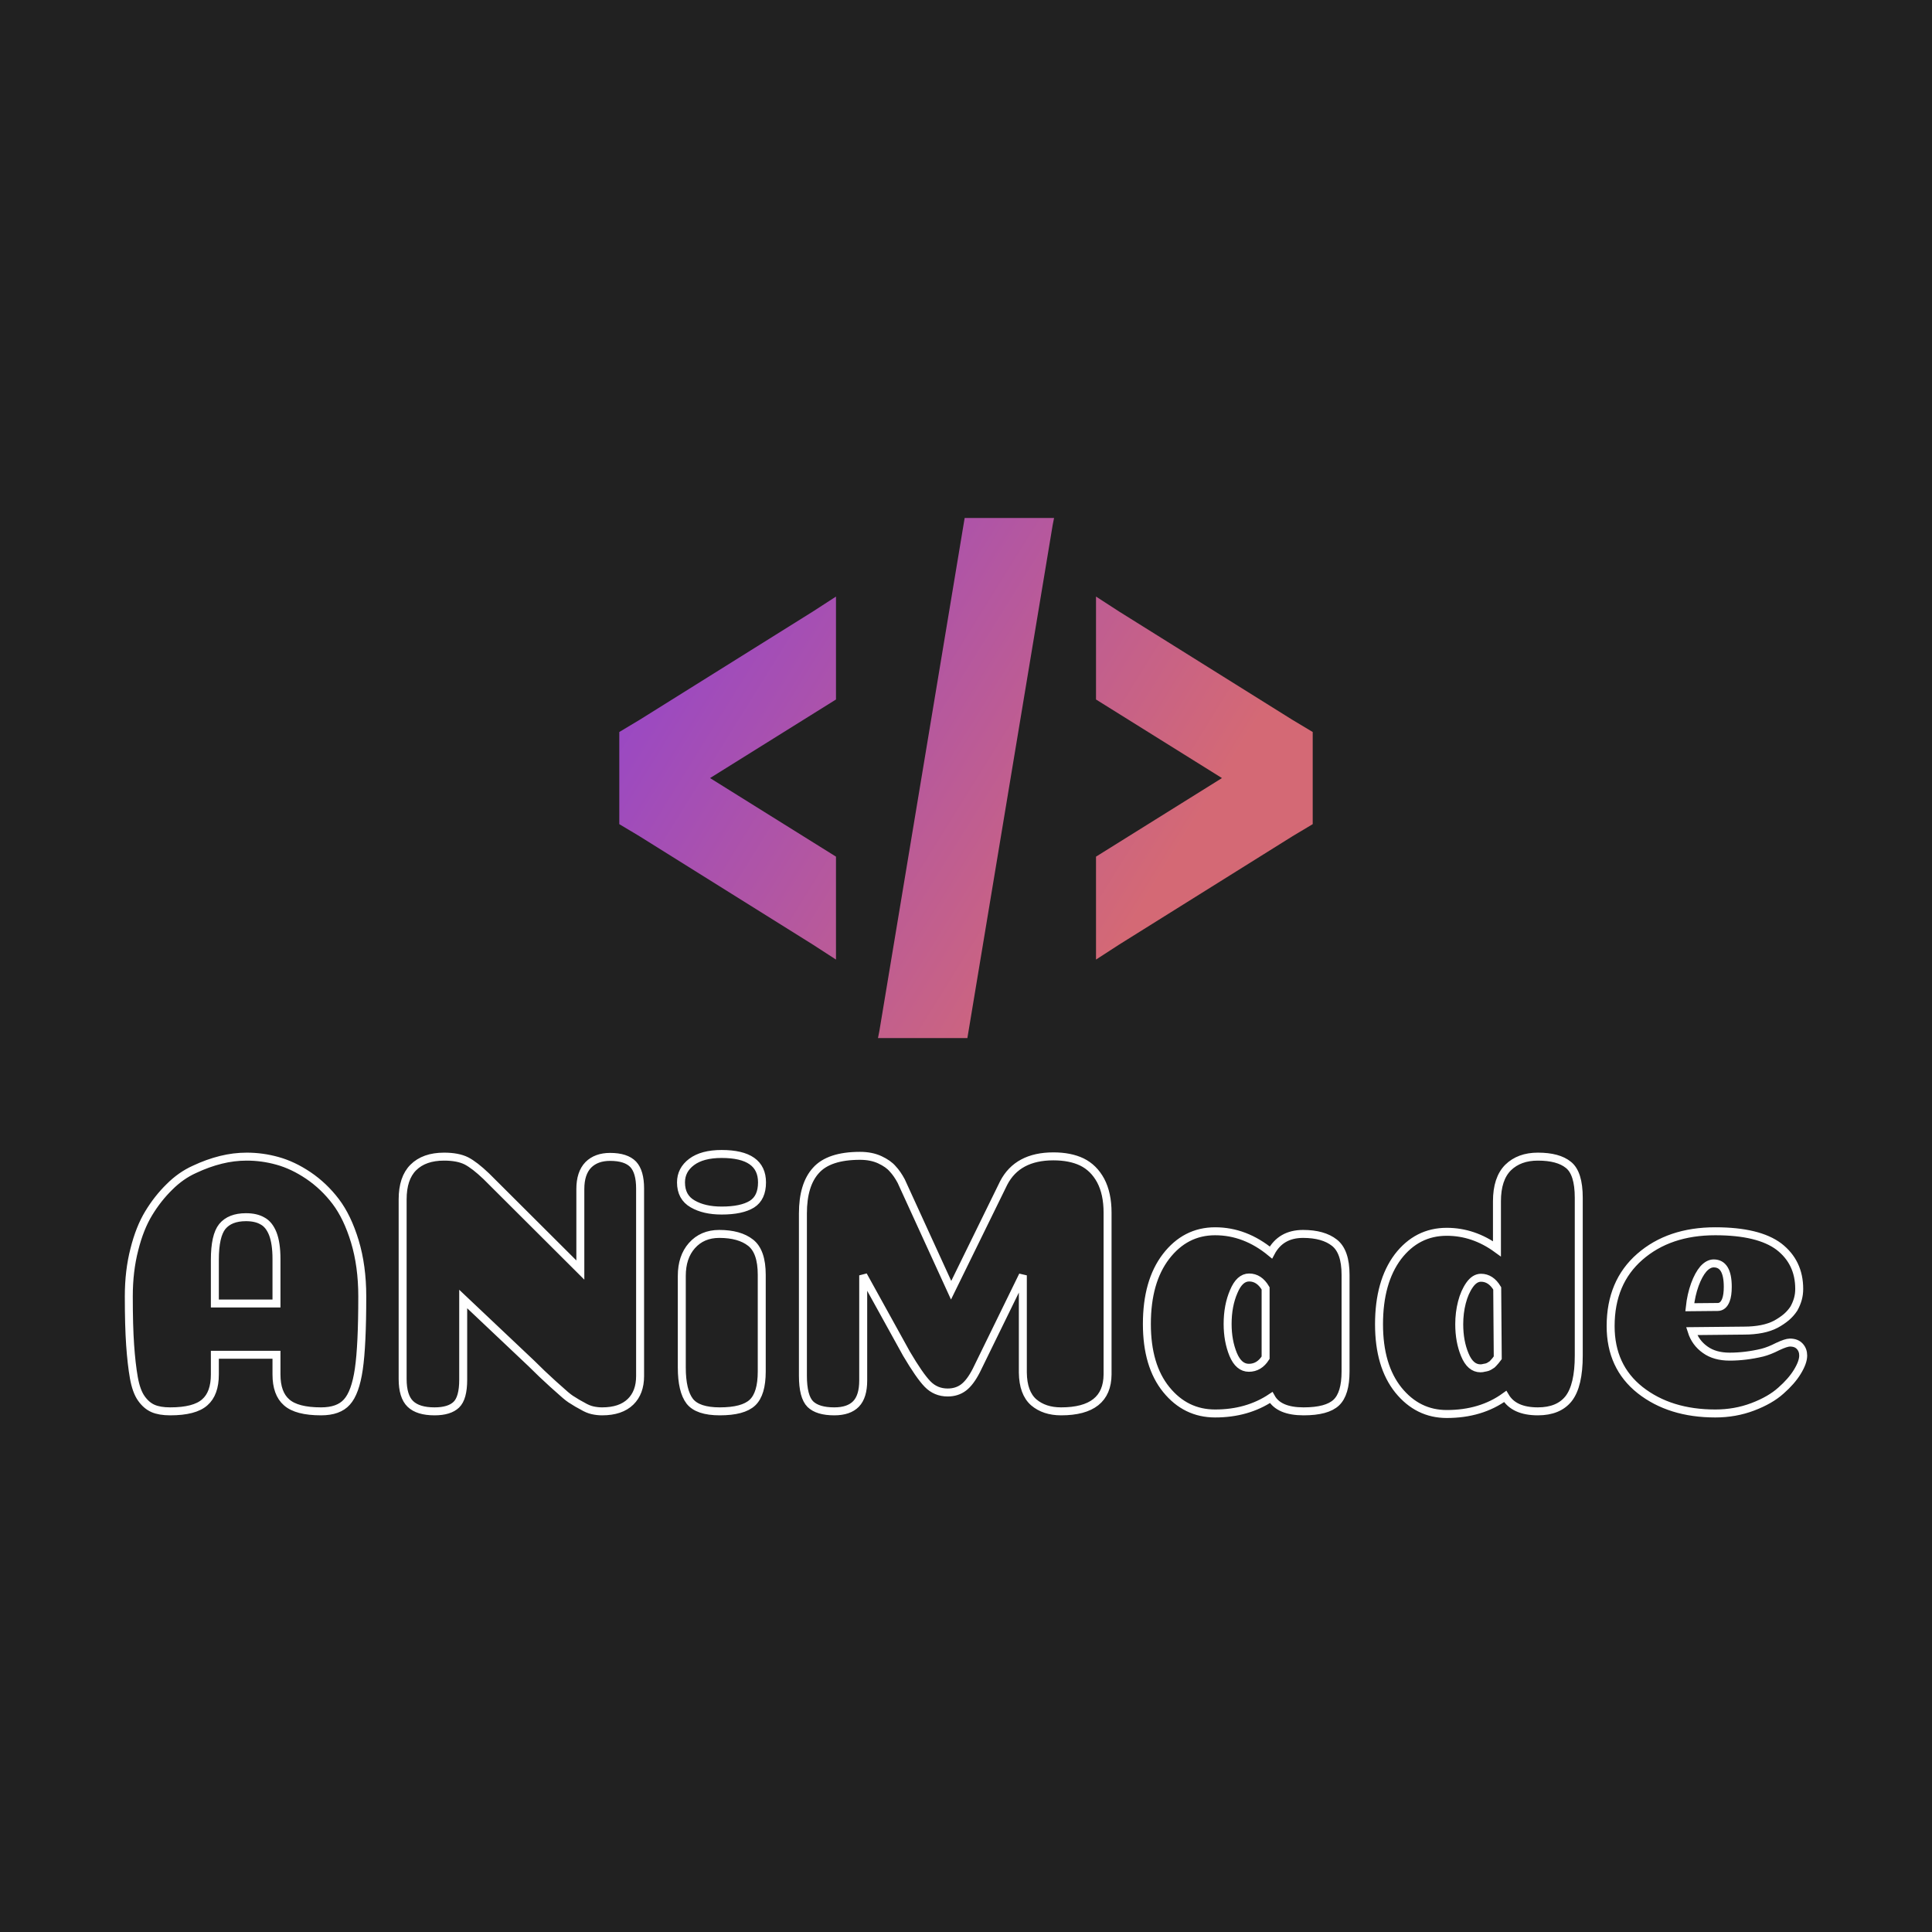
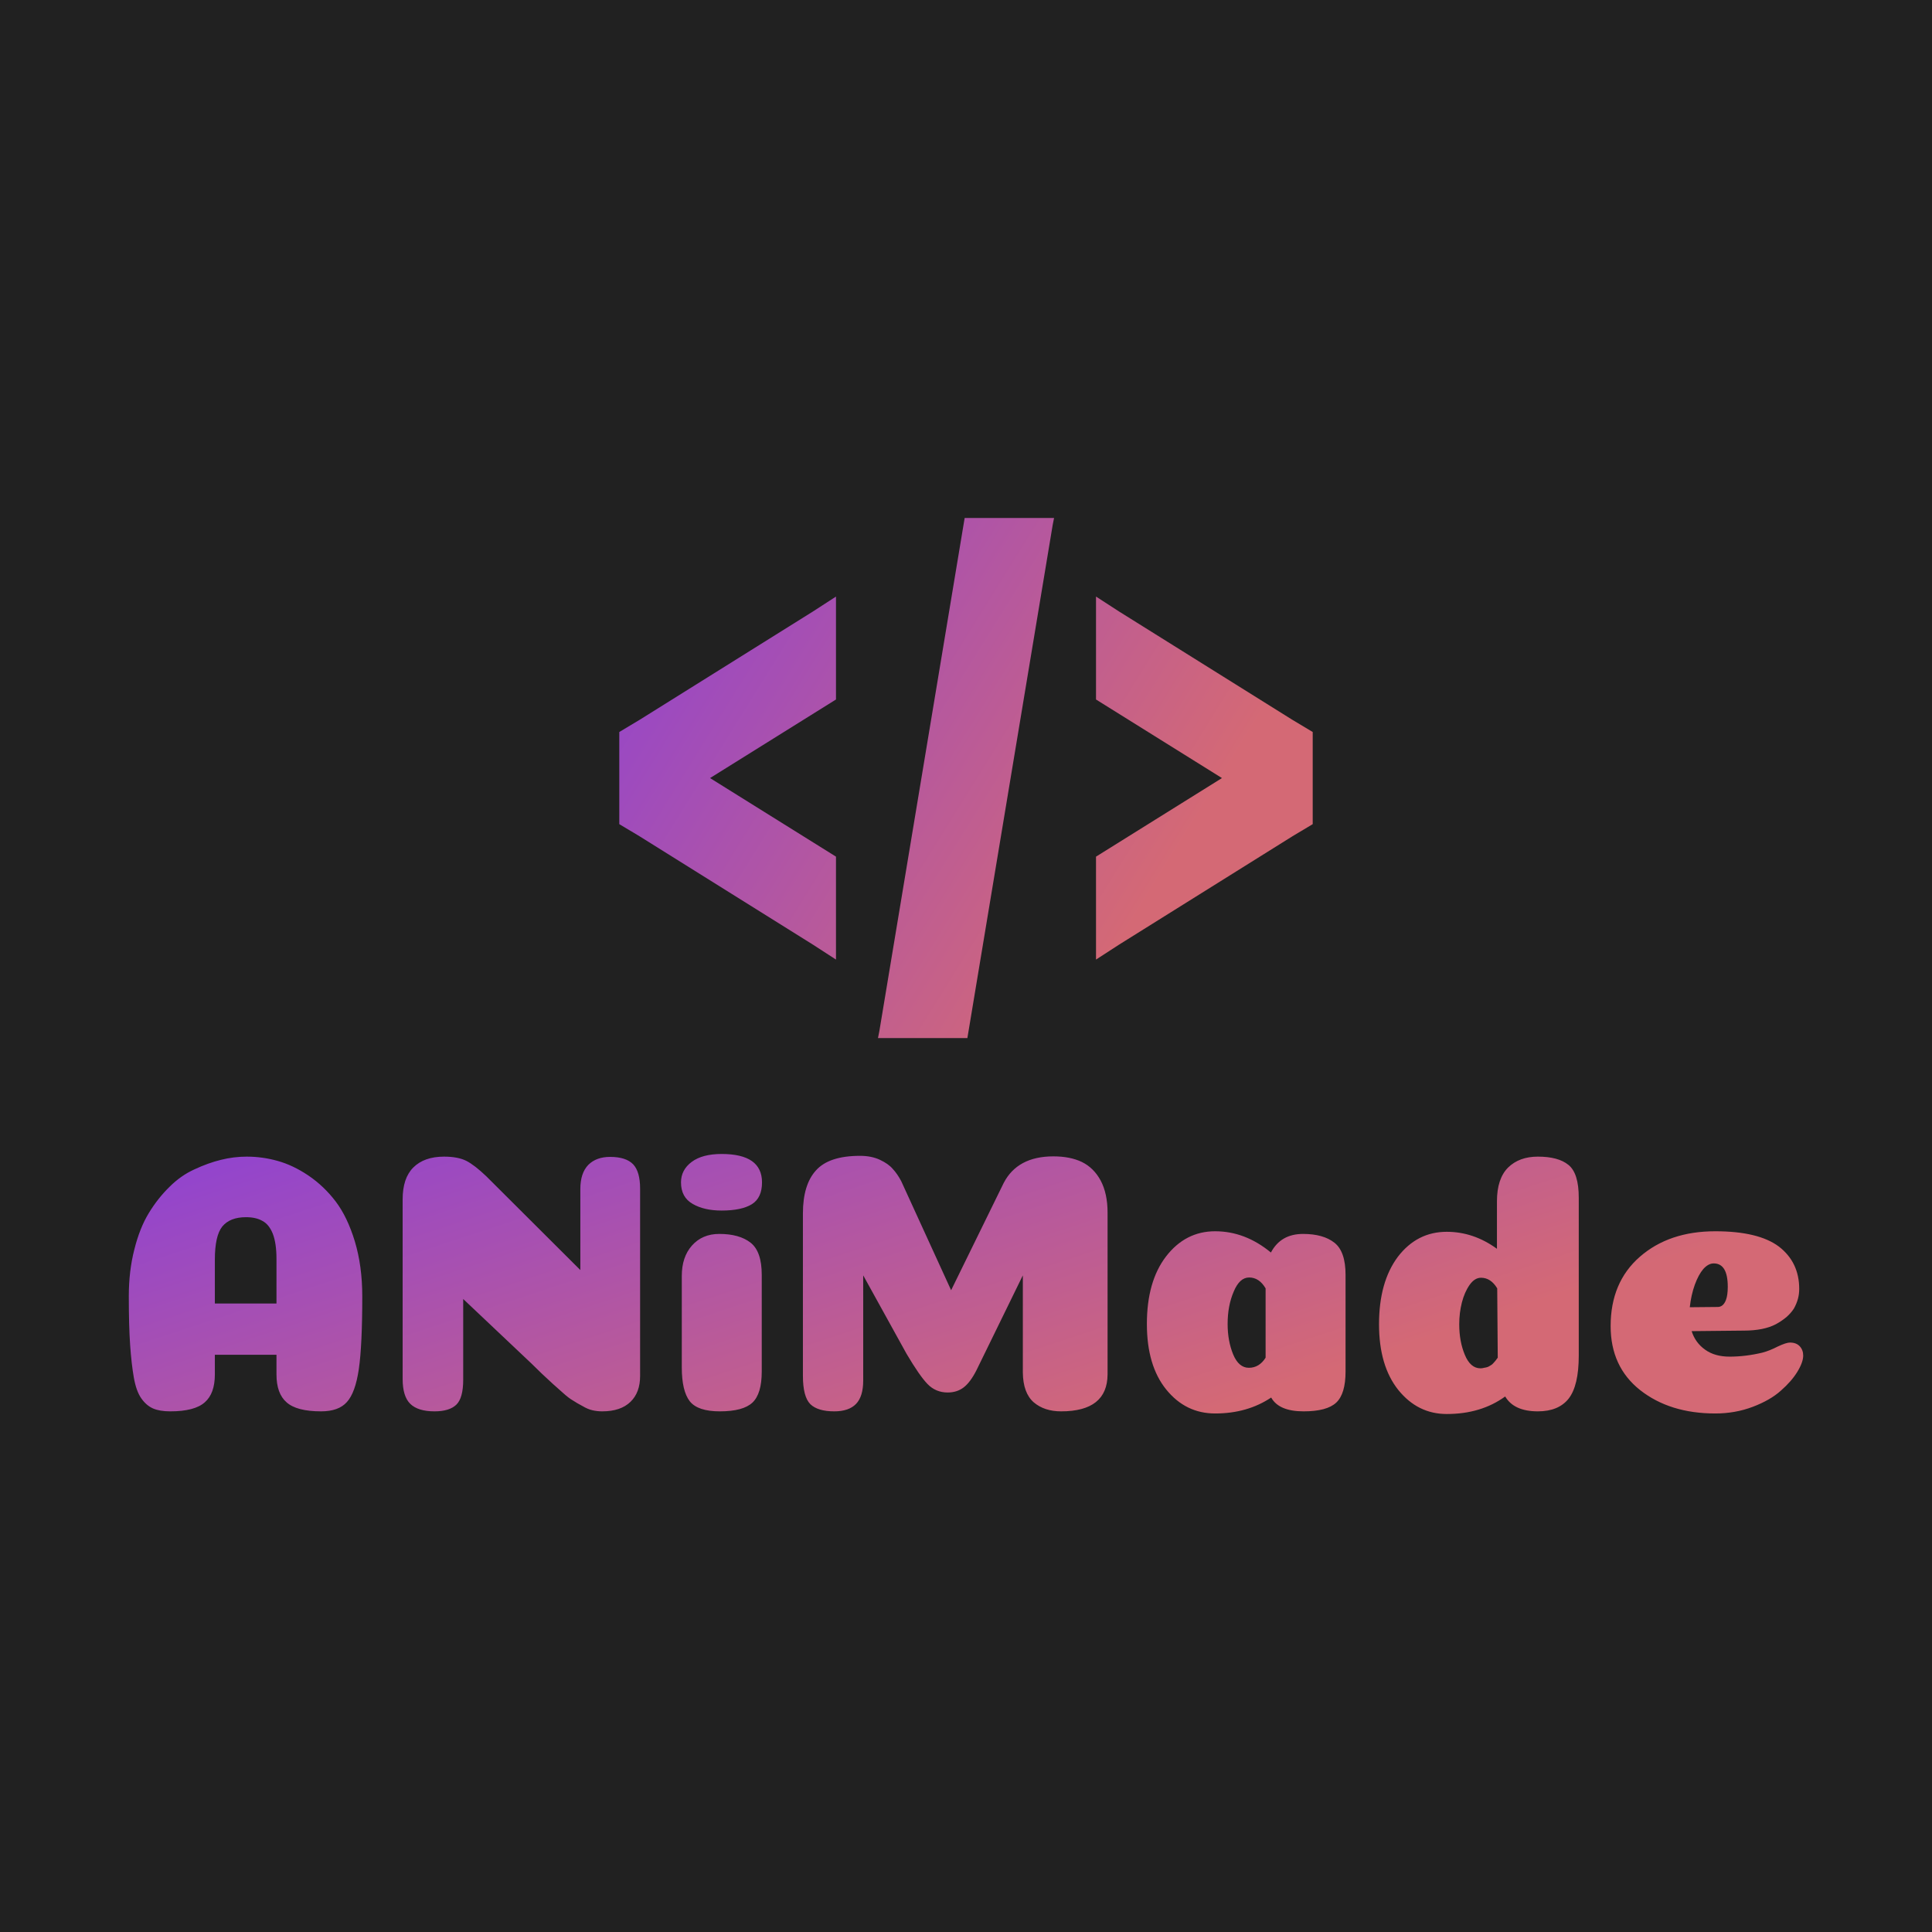
<svg xmlns="http://www.w3.org/2000/svg" data-v-fde0c5aa="" viewBox="0 0 300 300" className="iconAbove">
  <defs data-v-fde0c5aa="" />
  <rect data-v-fde0c5aa="" fill="#212121" x="0" y="0" width="300px" height="300px" class="logo-background-square" />
  <defs data-v-fde0c5aa="" />
-   <g data-v-fde0c5aa="" id="logoSvg" fill="transparent" stroke="white" stroke-width="0.3" transform="matrix (4.124365,0,0,4.124365,17.52538,175.848)">
+   <g data-v-fde0c5aa="" id="logoSvg" fill="url(#8c119b2c-6973-4861-99a2-a47bc3a540ec)" transform="matrix (4.124365,0,0,4.124365,17.52538,175.848)">
    <path d="M5.01 3.19L5.01 3.19L5.01 3.19Q4.41 3.19 4.12 3.54L4.12 3.54L4.12 3.54Q3.84 3.89 3.84 4.79L3.84 4.79L3.84 6.44L6.16 6.44L6.16 4.76L6.16 4.76Q6.16 4.17 6.02 3.81L6.02 3.81L6.02 3.81Q5.88 3.46 5.63 3.33L5.63 3.33L5.63 3.33Q5.39 3.19 5.01 3.19ZM6.16 9.11L6.16 8.37L3.84 8.37L3.84 9.11L3.84 9.11Q3.84 9.83 3.46 10.16L3.46 10.16L3.46 10.16Q3.08 10.50 2.16 10.50L2.16 10.50L2.16 10.50Q1.76 10.50 1.51 10.39L1.51 10.39L1.51 10.39Q1.26 10.28 1.07 10.01L1.07 10.01L1.07 10.01Q0.88 9.74 0.79 9.23L0.79 9.23L0.79 9.23Q0.70 8.72 0.65 8.00L0.65 8.00L0.65 8.00Q0.60 7.28 0.60 6.17L0.60 6.17L0.60 6.17Q0.60 5.21 0.81 4.40L0.81 4.40L0.81 4.40Q1.01 3.60 1.35 3.04L1.35 3.04L1.35 3.04Q1.69 2.48 2.13 2.05L2.13 2.05L2.13 2.05Q2.56 1.62 3.07 1.39L3.07 1.39L3.07 1.39Q3.58 1.15 4.07 1.03L4.07 1.03L4.07 1.03Q4.55 0.91 5.04 0.91L5.04 0.91L5.04 0.91Q5.63 0.91 6.20 1.07L6.20 1.07L6.20 1.07Q6.78 1.23 7.36 1.62L7.36 1.62L7.36 1.62Q7.95 2.02 8.39 2.60L8.39 2.60L8.39 2.60Q8.83 3.18 9.11 4.10L9.11 4.10L9.11 4.10Q9.39 5.03 9.39 6.17L9.39 6.17L9.39 6.17Q9.39 8.02 9.26 8.91L9.26 8.91L9.26 8.91Q9.13 9.80 8.81 10.15L8.81 10.15L8.81 10.15Q8.50 10.50 7.84 10.50L7.84 10.50L7.84 10.50Q6.92 10.50 6.54 10.16L6.54 10.16L6.54 10.16Q6.16 9.83 6.16 9.11L6.16 9.11ZM19.85 2.11L19.85 9.17L19.85 9.17Q19.85 9.79 19.49 10.14L19.49 10.14L19.49 10.14Q19.12 10.50 18.42 10.50L18.42 10.50L18.42 10.50Q18.24 10.50 18.06 10.46L18.06 10.46L18.06 10.46Q17.88 10.42 17.68 10.30L17.68 10.30L17.68 10.30Q17.47 10.19 17.32 10.09L17.32 10.09L17.32 10.09Q17.16 10.00 16.93 9.79L16.93 9.79L16.93 9.79Q16.70 9.59 16.57 9.47L16.57 9.47L16.57 9.47Q16.44 9.35 16.16 9.09L16.16 9.09L16.16 9.09Q15.88 8.82 15.75 8.69L15.75 8.69L13.19 6.27L13.19 9.31L13.19 9.31Q13.19 10.00 12.93 10.25L12.93 10.25L12.93 10.25Q12.67 10.50 12.11 10.50L12.11 10.50L12.11 10.50Q11.49 10.50 11.20 10.22L11.20 10.22L11.20 10.22Q10.91 9.94 10.91 9.28L10.91 9.28L10.91 2.52L10.91 2.52Q10.91 1.72 11.31 1.32L11.31 1.32L11.31 1.32Q11.72 0.91 12.47 0.91L12.47 0.91L12.47 0.91Q12.99 0.91 13.31 1.07L13.31 1.07L13.31 1.07Q13.62 1.23 14.06 1.65L14.06 1.65L17.60 5.18L17.60 2.13L17.60 2.13Q17.60 1.53 17.90 1.22L17.90 1.22L17.90 1.22Q18.20 0.92 18.72 0.92L18.72 0.92L18.72 0.92Q19.32 0.92 19.59 1.20L19.59 1.20L19.59 1.20Q19.85 1.48 19.85 2.11L19.85 2.11ZM21.39 1.88L21.39 1.88L21.39 1.88Q21.39 1.41 21.79 1.11L21.79 1.11L21.79 1.11Q22.19 0.81 22.92 0.81L22.92 0.81L22.92 0.81Q24.44 0.81 24.44 1.88L24.44 1.88L24.44 1.88Q24.44 2.46 24.06 2.70L24.06 2.70L24.06 2.70Q23.67 2.94 22.92 2.94L22.92 2.94L22.92 2.94Q22.26 2.94 21.83 2.69L21.83 2.69L21.83 2.69Q21.39 2.44 21.39 1.88ZM24.43 5.36L24.43 9.00L24.43 9.00Q24.43 9.84 24.08 10.17L24.08 10.17L24.08 10.17Q23.73 10.50 22.85 10.50L22.85 10.50L22.85 10.50Q22.02 10.50 21.72 10.12L21.72 10.12L21.72 10.12Q21.42 9.73 21.42 8.85L21.42 8.85L21.42 5.40L21.42 5.40Q21.42 4.69 21.80 4.26L21.80 4.26L21.80 4.26Q22.19 3.82 22.83 3.82L22.83 3.82L22.83 3.82Q23.59 3.82 24.01 4.15L24.01 4.15L24.01 4.15Q24.43 4.48 24.43 5.36L24.43 5.36ZM34.26 9.04L34.26 5.38L32.51 8.96L32.51 8.96Q32.28 9.41 32.03 9.60L32.03 9.60L32.03 9.60Q31.78 9.79 31.43 9.79L31.43 9.79L31.43 9.79Q30.98 9.79 30.67 9.47L30.67 9.47L30.67 9.47Q30.37 9.16 29.88 8.33L29.88 8.33L28.25 5.38L28.25 9.34L28.25 9.34Q28.25 9.94 27.98 10.22L27.98 10.22L27.98 10.22Q27.71 10.50 27.16 10.50L27.16 10.50L27.16 10.50Q26.54 10.50 26.26 10.23L26.26 10.23L26.26 10.23Q25.98 9.95 25.98 9.16L25.98 9.16L25.98 3.05L25.98 3.05Q25.98 1.97 26.47 1.43L26.47 1.43L26.47 1.43Q26.96 0.88 28.13 0.88L28.13 0.88L28.13 0.88Q28.56 0.88 28.88 1.03L28.88 1.03L28.88 1.03Q29.20 1.18 29.36 1.37L29.36 1.37L29.36 1.37Q29.53 1.55 29.68 1.83L29.68 1.83L31.56 5.94L33.54 1.90L33.54 1.90Q34.06 0.90 35.41 0.90L35.41 0.90L35.41 0.90Q36.04 0.90 36.48 1.11L36.48 1.11L36.48 1.11Q36.93 1.33 37.19 1.81L37.19 1.81L37.19 1.81Q37.45 2.30 37.45 3.02L37.45 3.02L37.45 9.11L37.45 9.11Q37.44 10.50 35.70 10.50L35.70 10.50L35.70 10.50Q35.07 10.50 34.67 10.16L34.67 10.16L34.67 10.16Q34.27 9.81 34.26 9.04L34.26 9.04ZM41.50 10.58L41.50 10.58L41.50 10.58Q40.39 10.58 39.66 9.68L39.66 9.68L39.66 9.68Q38.93 8.78 38.93 7.21L38.93 7.21L38.93 7.21Q38.93 5.61 39.65 4.67L39.65 4.67L39.65 4.67Q40.38 3.72 41.50 3.72L41.50 3.72L41.50 3.72Q42.63 3.72 43.60 4.52L43.60 4.52L43.60 4.52Q43.97 3.82 44.81 3.82L44.81 3.82L44.81 3.82Q45.57 3.82 45.99 4.15L45.99 4.15L45.99 4.15Q46.41 4.48 46.41 5.36L46.41 5.36L46.41 9.00L46.41 9.00Q46.41 9.84 46.06 10.17L46.06 10.17L46.06 10.17Q45.71 10.50 44.83 10.50L44.83 10.50L44.83 10.50Q43.90 10.50 43.61 9.98L43.61 9.98L43.61 9.98Q42.71 10.58 41.50 10.58ZM43.40 8.48L43.40 5.87L43.40 5.87Q43.16 5.46 42.78 5.46L42.78 5.46L42.78 5.46Q42.42 5.46 42.20 5.99L42.20 5.99L42.20 5.99Q41.97 6.52 41.97 7.21L41.97 7.21L41.97 7.21Q41.97 7.85 42.18 8.36L42.18 8.36L42.18 8.36Q42.39 8.86 42.77 8.86L42.77 8.86L42.77 8.86Q43.16 8.86 43.40 8.48L43.40 8.48ZM55.19 2.46L55.19 8.40L55.19 8.40Q55.19 9.53 54.81 10.02L54.81 10.02L54.81 10.02Q54.43 10.50 53.65 10.50L53.65 10.50L53.65 10.50Q52.75 10.50 52.42 9.94L52.42 9.94L52.42 9.94Q51.51 10.60 50.22 10.60L50.22 10.60L50.22 10.60Q49.13 10.60 48.40 9.70L48.40 9.70L48.40 9.70Q47.67 8.79 47.67 7.22L47.67 7.22L47.67 7.22Q47.67 5.63 48.38 4.68L48.38 4.68L48.38 4.68Q49.10 3.74 50.22 3.74L50.22 3.74L50.22 3.74Q51.23 3.74 52.11 4.38L52.11 4.38L52.11 2.59L52.11 2.59Q52.11 1.74 52.53 1.32L52.53 1.32L52.53 1.32Q52.95 0.91 53.65 0.91L53.65 0.91L53.65 0.91Q54.42 0.91 54.80 1.22L54.80 1.22L54.80 1.22Q55.19 1.53 55.19 2.46L55.19 2.46ZM52.14 8.48L52.14 8.48L52.12 5.87L52.12 5.87Q51.88 5.47 51.51 5.47L51.51 5.47L51.51 5.47Q51.27 5.47 51.08 5.74L51.08 5.74L51.08 5.74Q50.89 6.01 50.79 6.40L50.79 6.40L50.79 6.40Q50.69 6.79 50.69 7.22L50.69 7.22L50.69 7.22Q50.69 7.87 50.90 8.37L50.90 8.37L50.90 8.37Q51.11 8.88 51.49 8.88L51.49 8.88L51.49 8.88Q51.56 8.88 51.63 8.86L51.63 8.86L51.63 8.86Q51.70 8.85 51.76 8.83L51.76 8.83L51.76 8.83Q51.81 8.81 51.87 8.77L51.87 8.77L51.87 8.77Q51.93 8.74 51.97 8.69L51.97 8.69L51.97 8.69Q52.01 8.65 52.05 8.60L52.05 8.60L52.05 8.60Q52.09 8.54 52.14 8.48ZM60.33 10.58L60.33 10.58L60.33 10.58Q58.62 10.58 57.50 9.70L57.50 9.70L57.50 9.70Q56.39 8.82 56.39 7.29L56.39 7.29L56.39 7.29Q56.39 5.64 57.49 4.68L57.49 4.68L57.49 4.68Q58.59 3.72 60.33 3.72L60.33 3.72L60.33 3.72Q61.96 3.72 62.73 4.30L62.73 4.30L62.73 4.30Q63.49 4.89 63.49 5.89L63.49 5.89L63.49 5.89Q63.49 6.09 63.44 6.27L63.44 6.27L63.44 6.27Q63.39 6.45 63.29 6.63L63.29 6.63L63.29 6.63Q63.18 6.80 63.01 6.95L63.01 6.95L63.01 6.95Q62.83 7.10 62.61 7.22L62.61 7.22L62.61 7.22Q62.38 7.34 62.08 7.40L62.08 7.40L62.08 7.40Q61.77 7.46 61.42 7.46L61.42 7.46L59.44 7.48L59.44 7.48Q59.58 7.92 59.95 8.18L59.95 8.18L59.95 8.18Q60.31 8.44 60.87 8.44L60.87 8.44L60.87 8.44Q61.47 8.44 62.10 8.29L62.10 8.29L62.10 8.29Q62.37 8.22 62.68 8.06L62.68 8.06L62.68 8.06Q63.00 7.91 63.14 7.91L63.14 7.91L63.14 7.91Q63.38 7.91 63.51 8.05L63.51 8.05L63.51 8.05Q63.64 8.19 63.64 8.40L63.64 8.40L63.64 8.40Q63.64 8.65 63.42 9.01L63.42 9.01L63.42 9.01Q63.20 9.37 62.80 9.72L62.80 9.72L62.80 9.72Q62.40 10.08 61.74 10.33L61.74 10.33L61.74 10.33Q61.08 10.58 60.33 10.58ZM59.37 6.58L59.37 6.58L59.37 6.58Q60.34 6.57 60.42 6.57L60.42 6.57L60.42 6.57Q60.63 6.57 60.73 6.31L60.73 6.31L60.73 6.31Q60.80 6.13 60.80 5.81L60.80 5.81L60.80 5.81Q60.80 4.93 60.27 4.93L60.27 4.93L60.27 4.93Q60.07 4.93 59.88 5.14L59.88 5.14L59.88 5.14Q59.70 5.35 59.56 5.73L59.56 5.73L59.56 5.73Q59.42 6.12 59.37 6.58Z" />
  </g>
  <defs data-v-fde0c5aa="">
    <linearGradient data-v-fde0c5aa="" gradientTransform="rotate(25)" id="8c119b2c-6973-4861-99a2-a47bc3a540ec" x1="0%" y1="0%" x2="100%" y2="0%">
      <stop data-v-fde0c5aa="" offset="0%" stop-color="#8E42D3" stop-opacity="1" />
      <stop data-v-fde0c5aa="" offset="100%" stop-color="#D46975" stop-opacity="1" />
    </linearGradient>
  </defs>
  <g data-v-fde0c5aa="" id="93da8430-8a1e-4105-89e3-bcf42f4ad6b6" fill="url(#8c119b2c-6973-4861-99a2-a47bc3a540ec)" transform="matrix(6.72959,0,0,6.72959,96.16328,66.97451)">
    <path d="M7.969 2L6 13.844 5.969 14h2.063l1.969-11.844.031-.156H7.969zM5 3.813l-.531.344-4 2.5L0 6.938v2.126l.469.281 4 2.5.531.344V9.814L2.094 8.001 5 6.188V3.813zm6 0v2.375l2.906 1.813L11 9.814v2.375l.531-.344 4-2.5.469-.281V6.938l-.469-.281-4-2.5L11 3.813z" />
  </g>
</svg>
